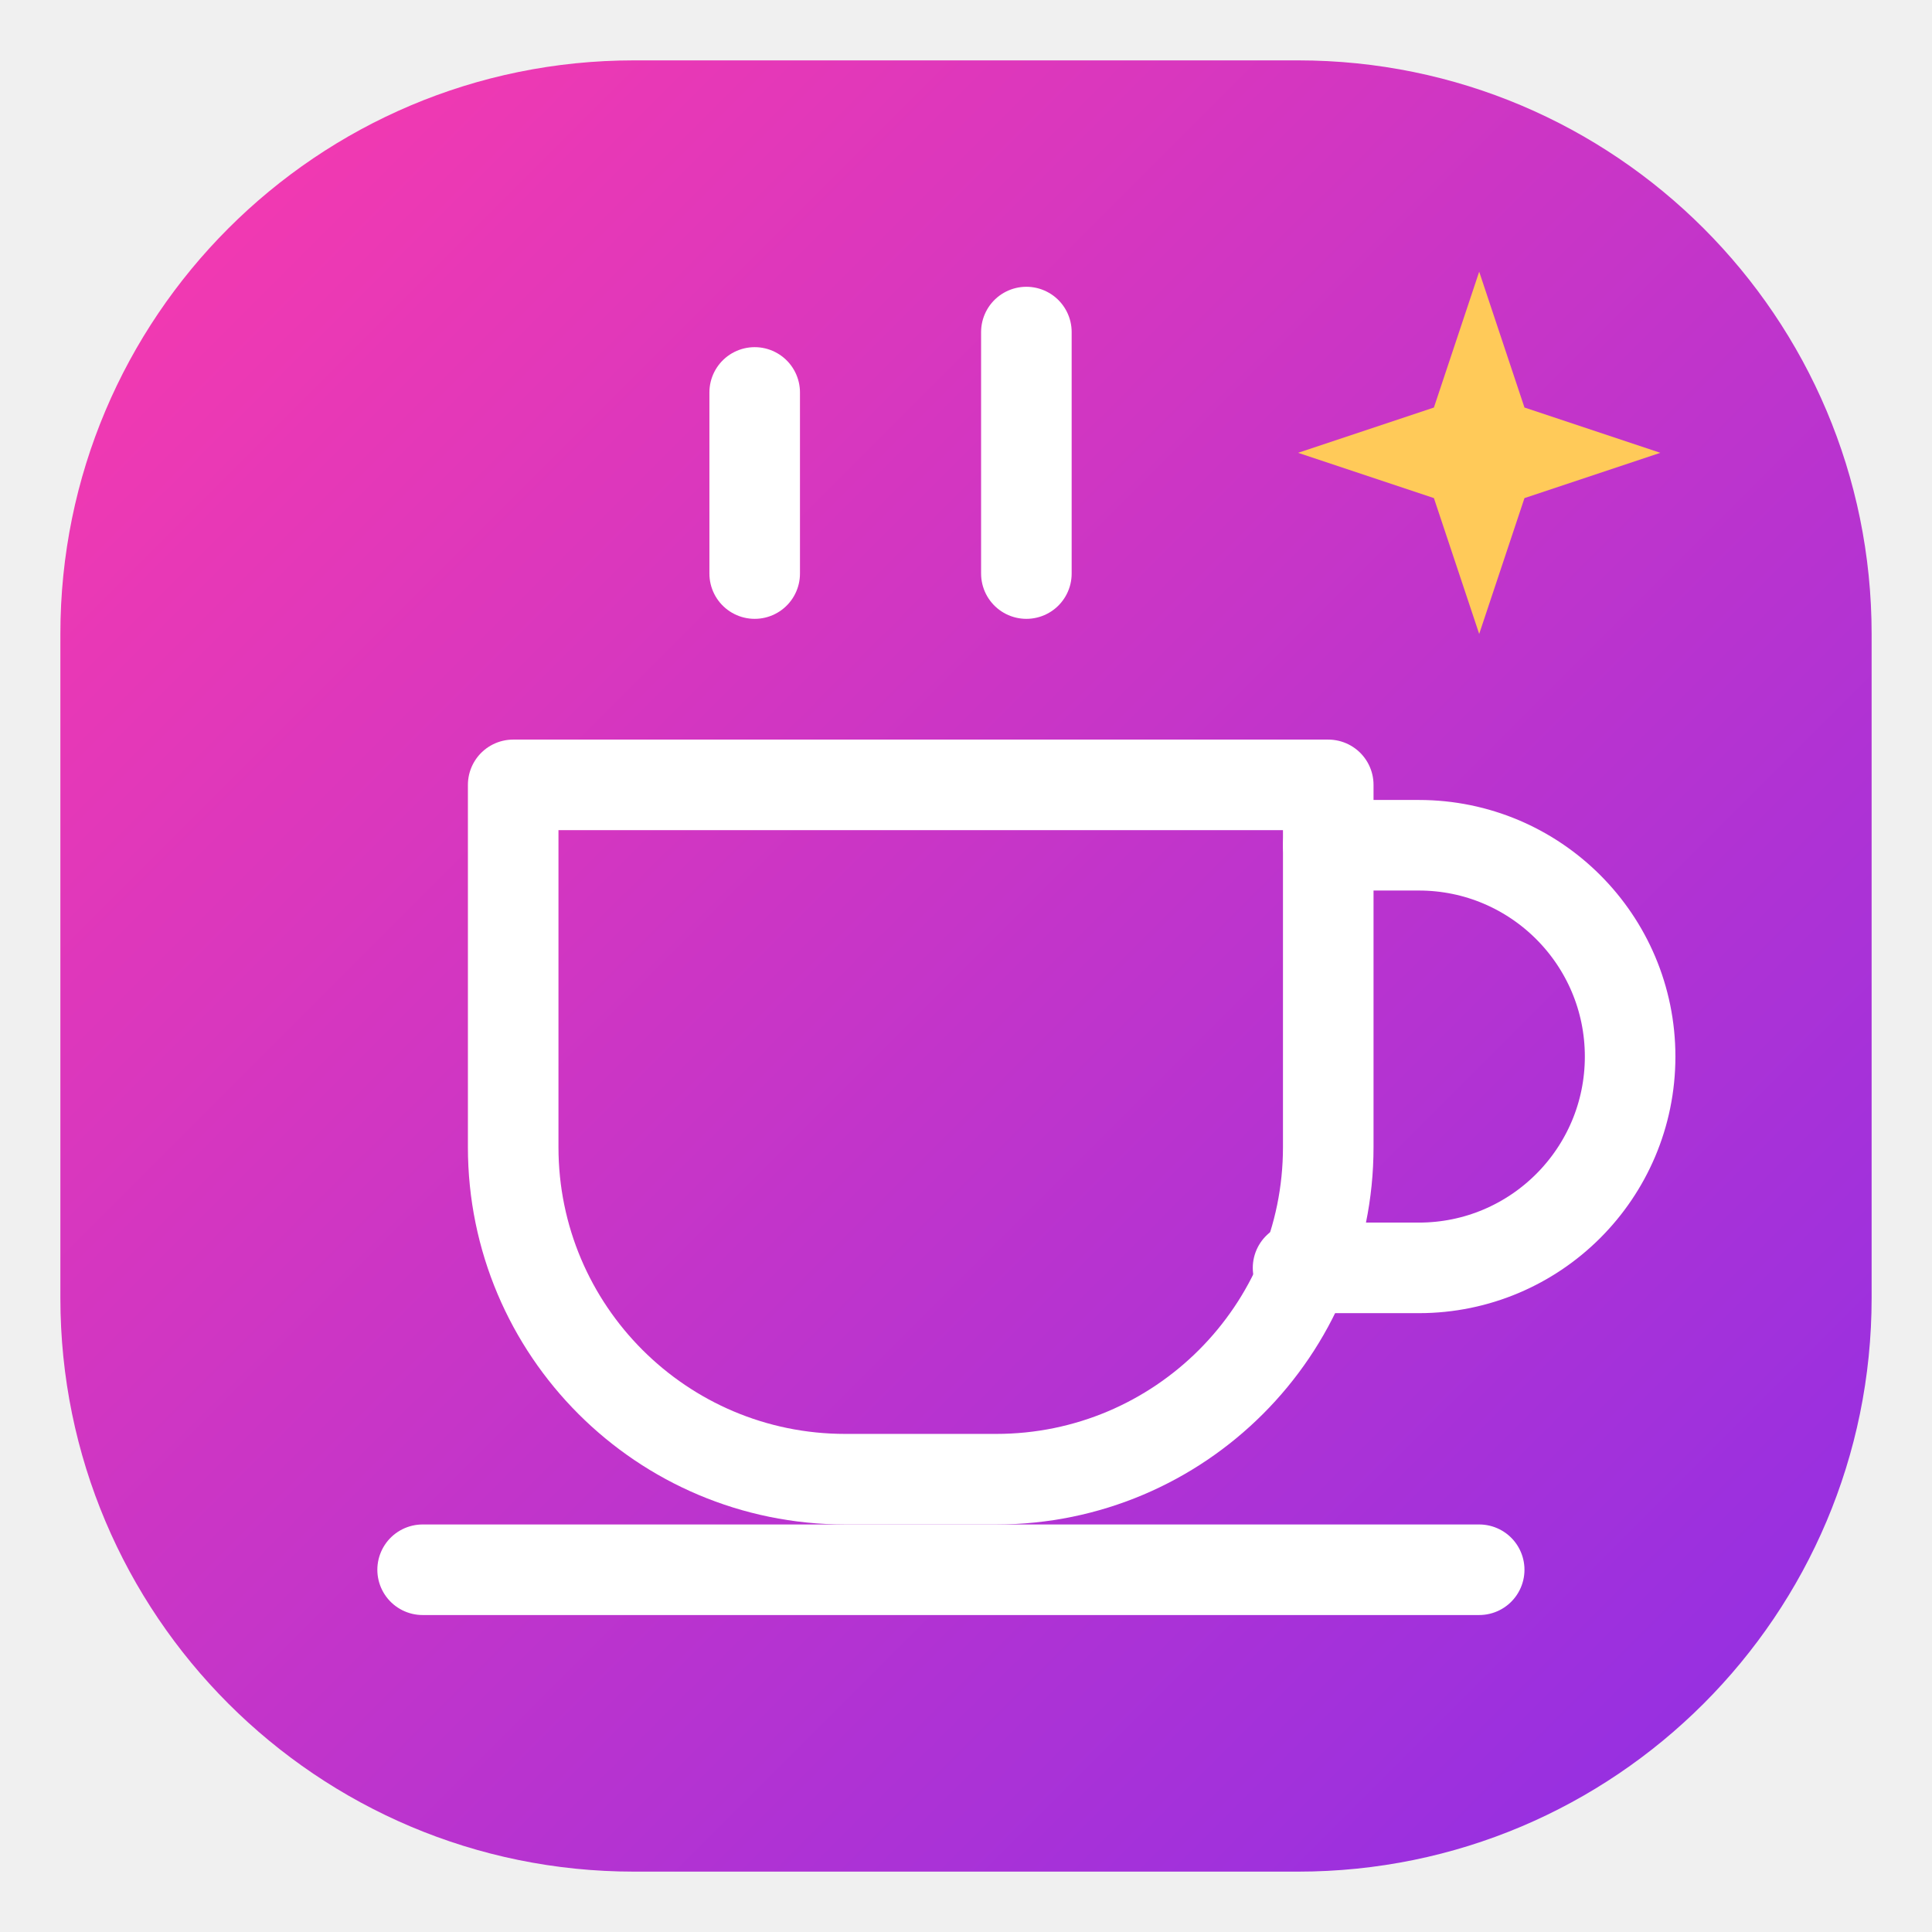
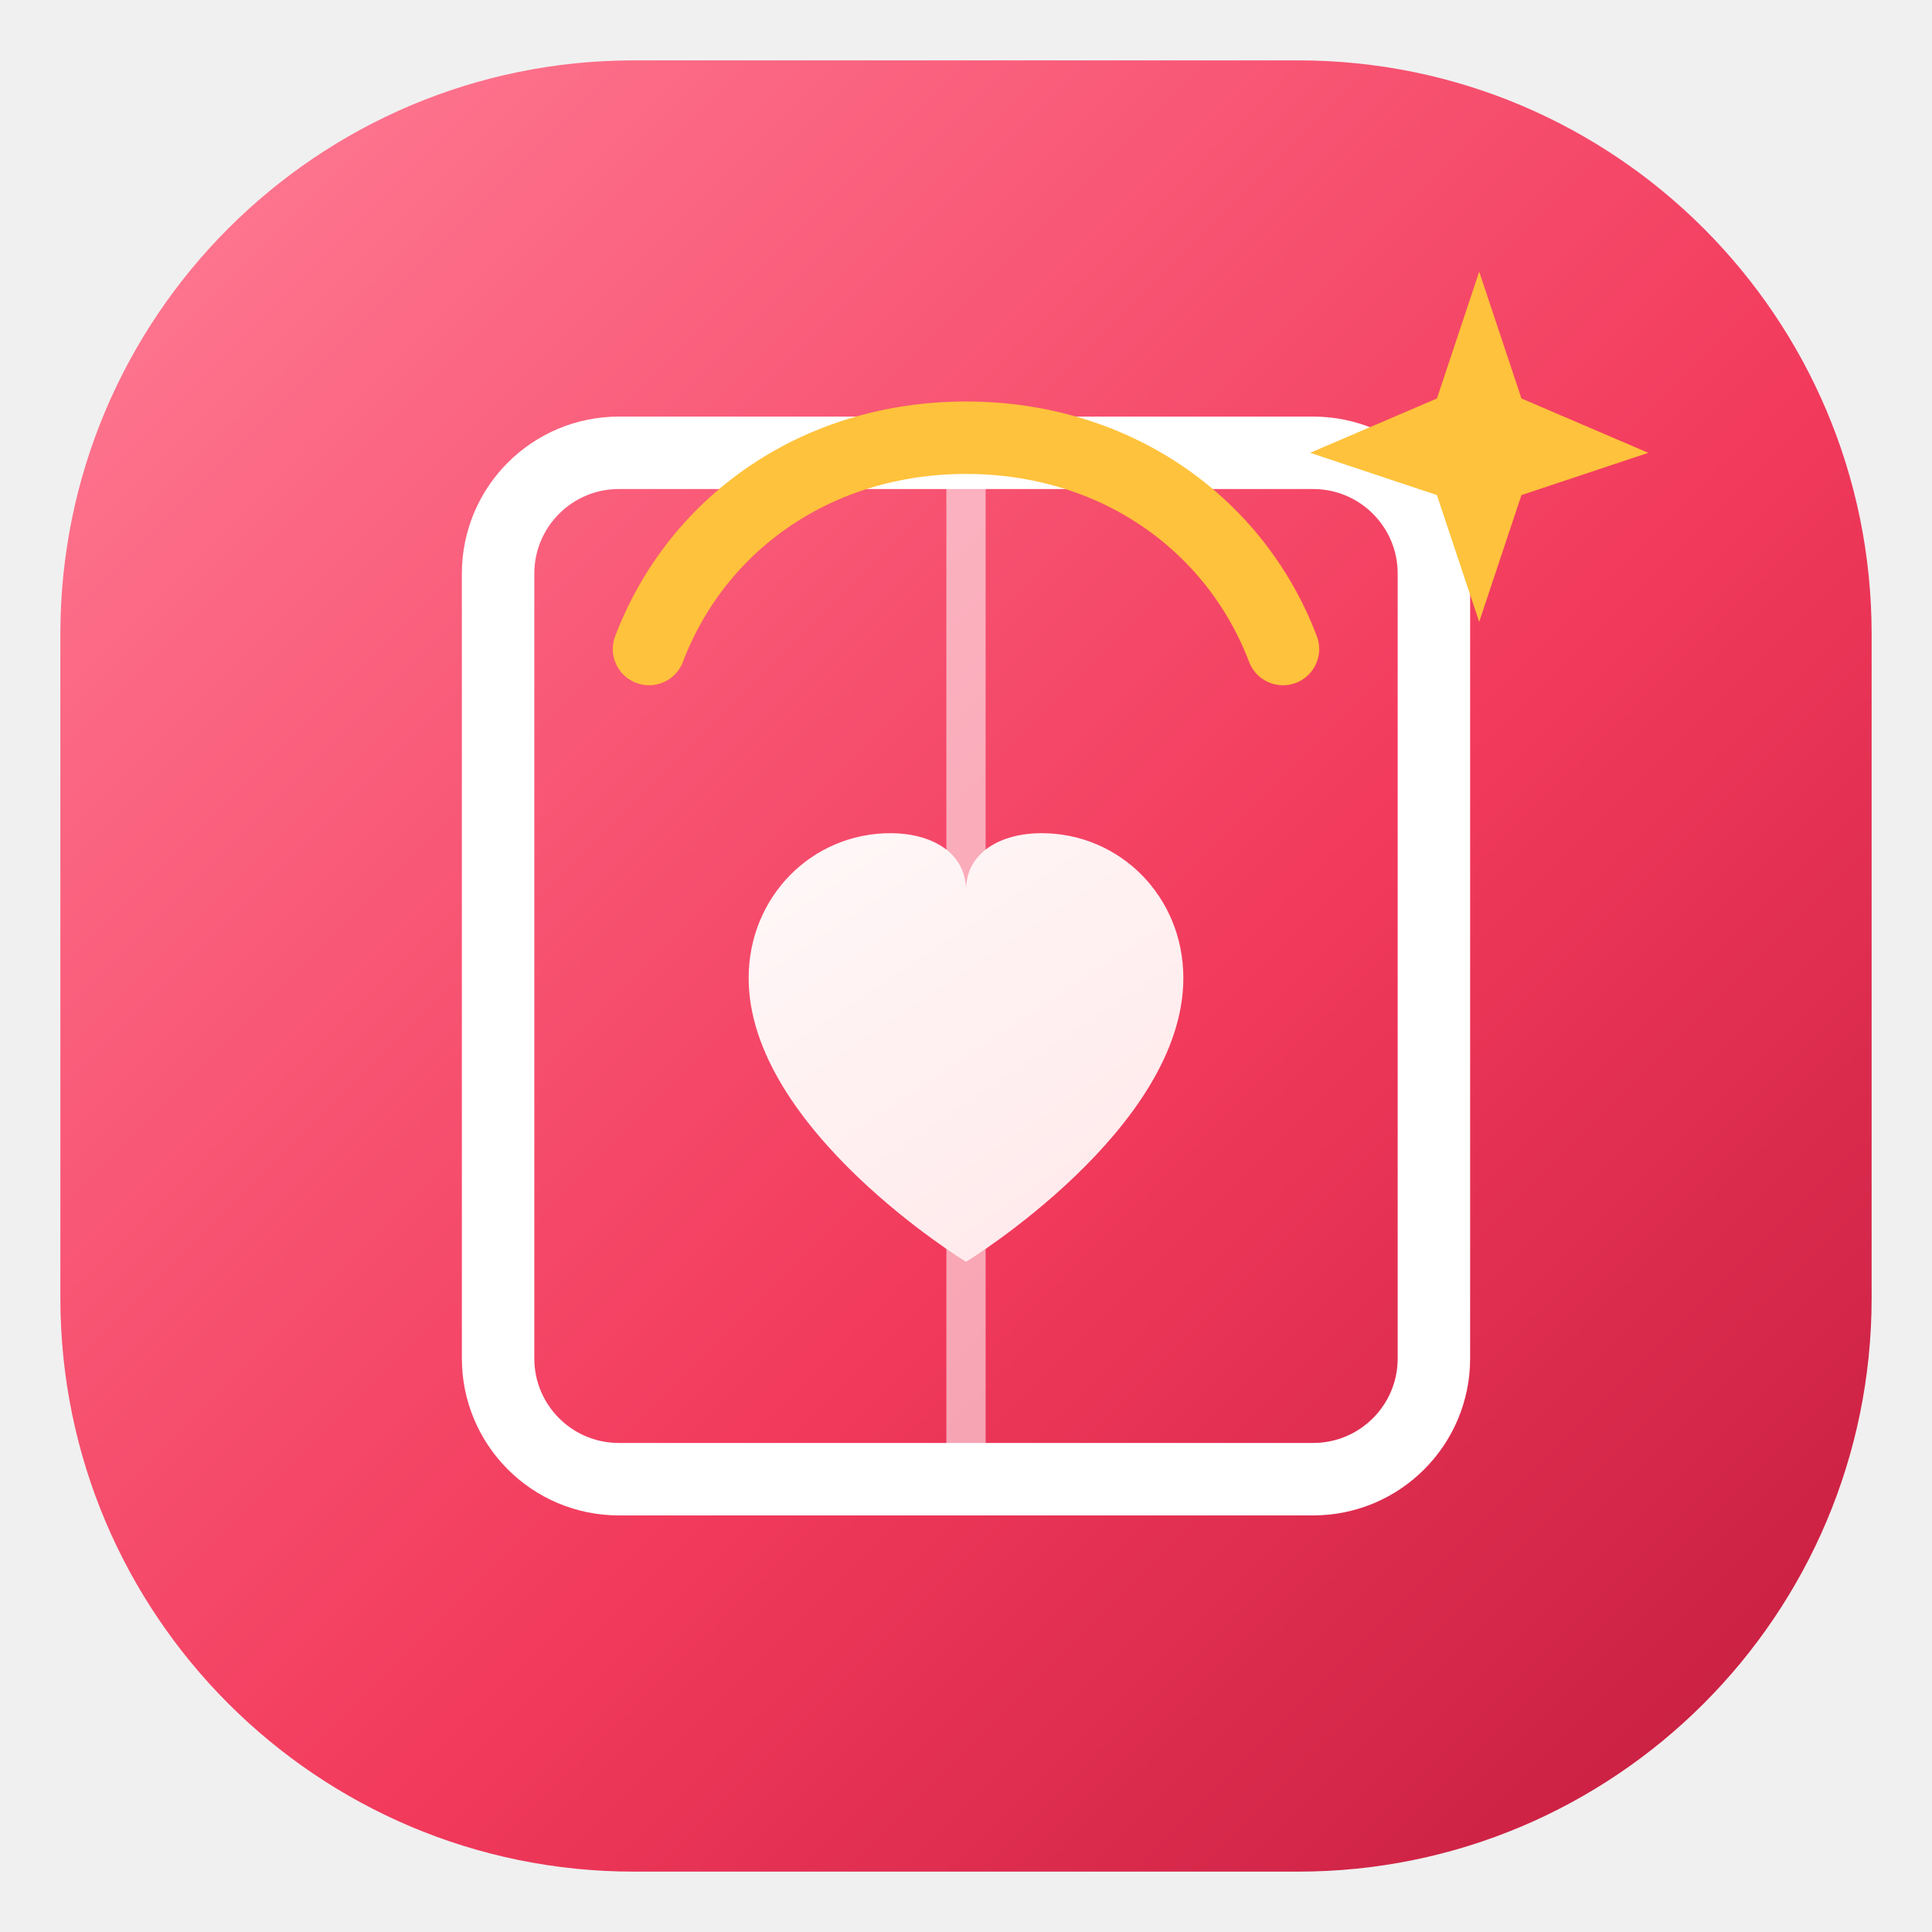
<svg xmlns="http://www.w3.org/2000/svg" width="512" height="512" viewBox="0 0 64 64" fill="none">
  <defs>
    <linearGradient id="brand" x1="4" y1="4" x2="60" y2="60" gradientUnits="userSpaceOnUse">
-       <stop stop-color="#f73aae" />
-       <stop offset="1" stop-color="#912fe4" />
+       <stop stop-color="#ff7a93" />
+       <stop offset=".58" stop-color="#f23a5c" />
+       <stop offset="1" stop-color="#c51d3f" />
+     </linearGradient>
+     <linearGradient id="glow" x1="24" y1="18" x2="40" y2="42" gradientUnits="userSpaceOnUse">
+       <stop stop-color="#ffffff" />
+       <stop offset="1" stop-color="#ffe7e9" />
    </linearGradient>
  </defs>
  <rect x="2" y="2" width="60" height="60" rx="19" fill="url(#brand)" />
-   <g stroke="#fff" stroke-width="3" stroke-linecap="round" stroke-linejoin="round">
-     <path d="M17 26h27v12a11 11 0 0 1-11 11h-5a11 11 0 0 1-11-11V26Z" />
-     <path d="M44 28h3a7 7 0 0 1 0 14h-4M14 52h35M25 13v6m9-8v8" />
-   </g>
-   <path d="m49 9 1.5 4.5L55 15l-4.5 1.5L49 21l-1.5-4.5L43 15l4.5-1.5L49 9Z" fill="#ffca59" />
+   <rect x="16.5" y="15" width="31" height="34" rx="4" fill="none" stroke="#ffffff" stroke-width="2.4" />
+   <path d="M32 15v34" stroke="#ffffff" stroke-width="1.3" opacity=".55" />
+   <path d="M21.5 21.5c1.6-4.2 5.6-7 10.5-7s8.9 2.8 10.5 7" stroke="#ffc23c" stroke-width="2.4" stroke-linecap="round" />
+   <path d="M32 41.8s-7.2-4.4-7.2-9.4c0-2.7 2.1-4.8 4.7-4.8 1.3 0 2.5.6 2.5 1.9 0-1.3 1.2-1.9 2.5-1.9 2.6 0 4.7 2.1 4.7 4.8 0 5-7.2 9.4-7.2 9.4Z" fill="url(#glow)" />
+   <path d="m49 9 1.4 4.2L54.6 15l-4.2 1.4L49 20.6l-1.4-4.2L43.4 15l4.2-1.8L49 9Z" fill="#ffc23c" />
</svg>
